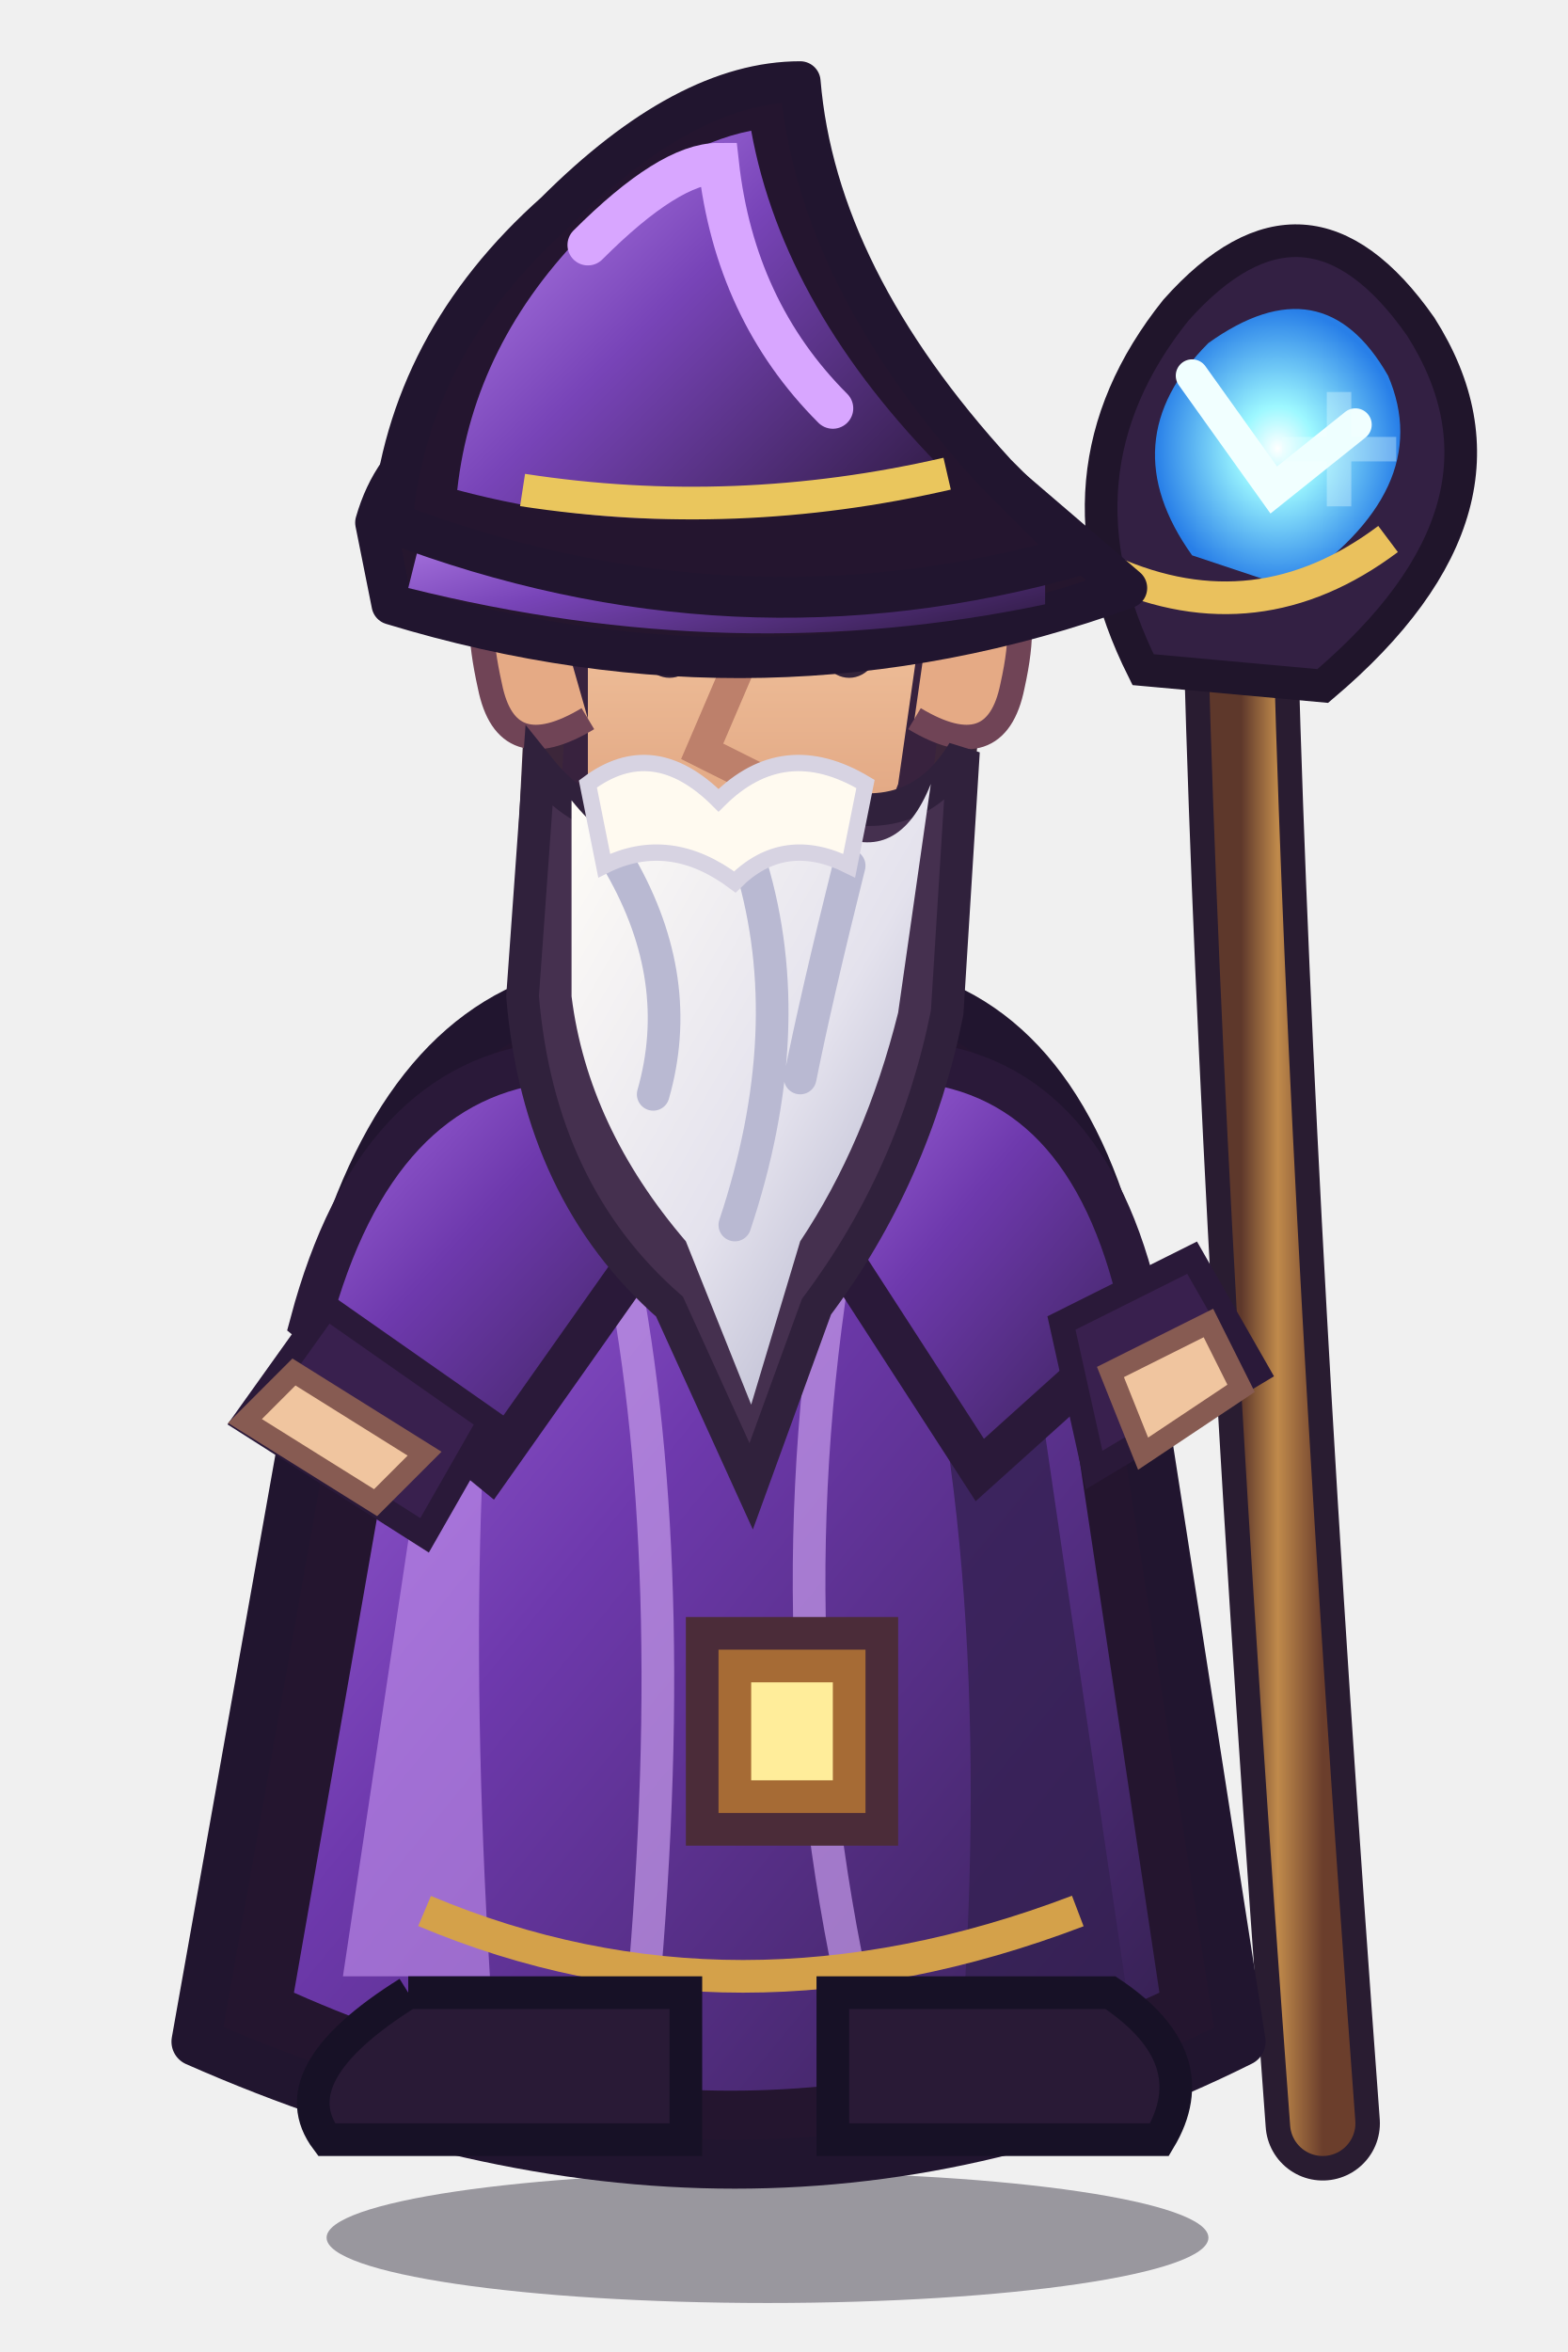
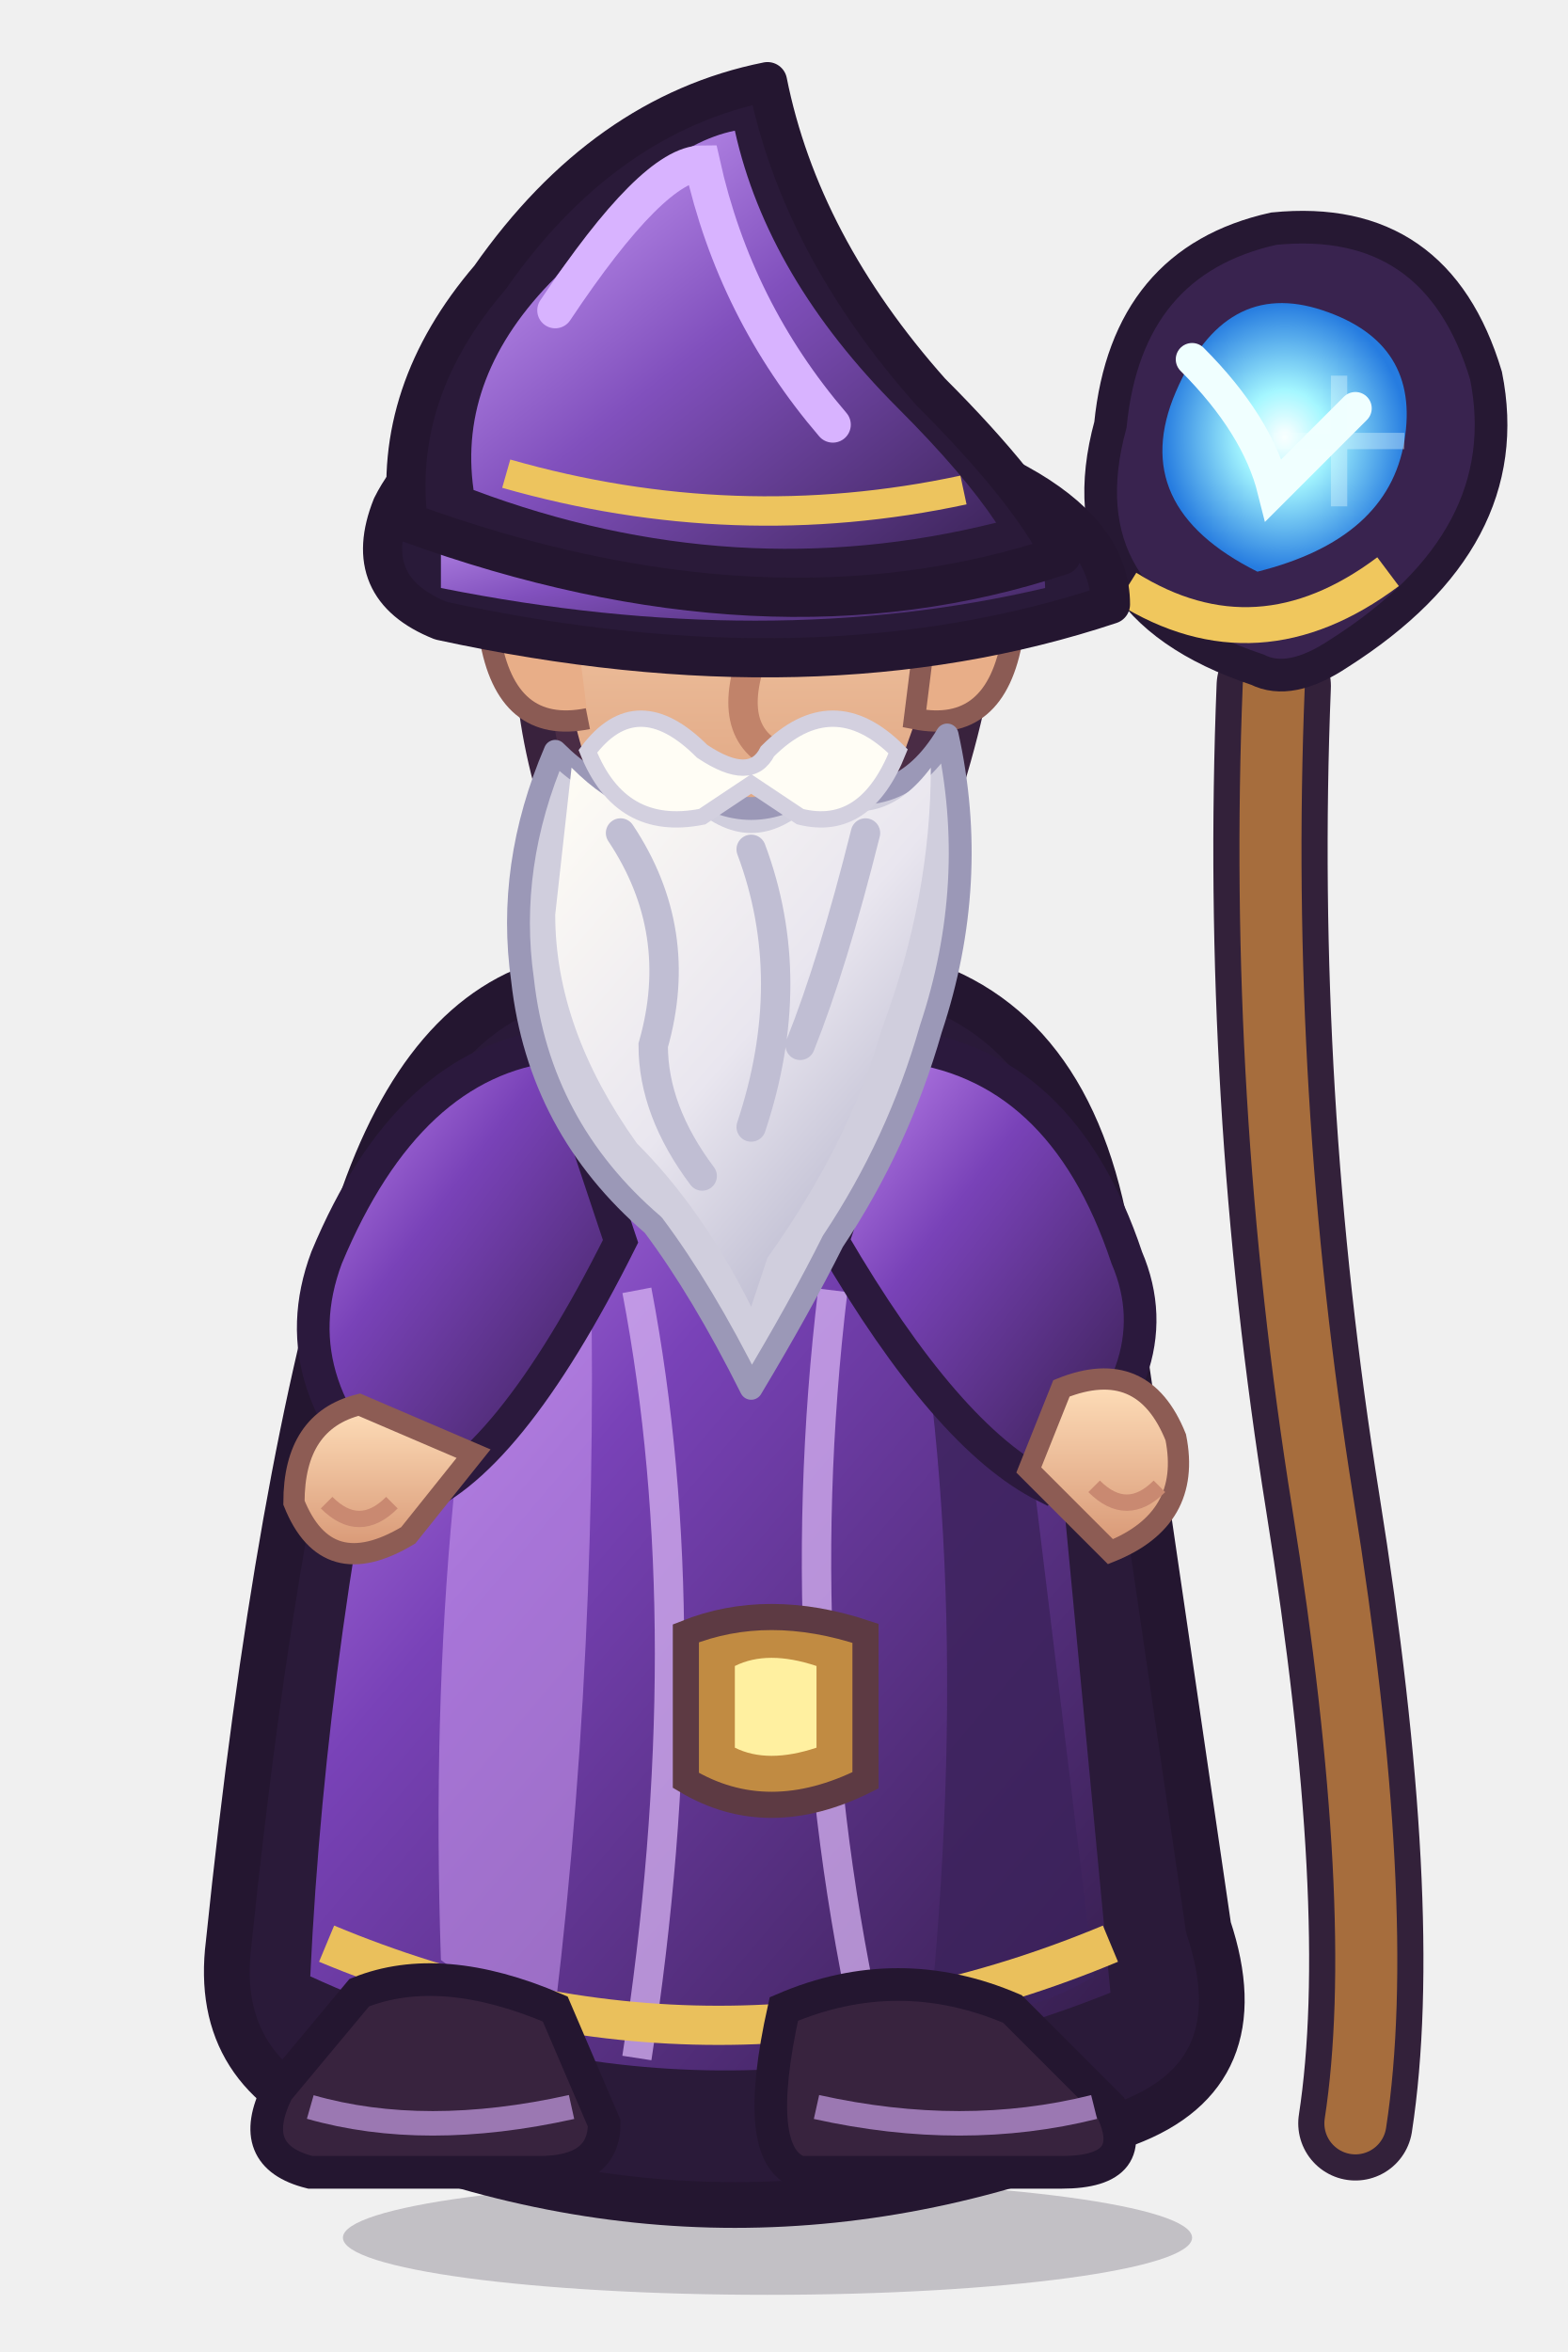
<svg xmlns="http://www.w3.org/2000/svg" width="96" height="144" viewBox="0 0 96 144" role="img" aria-label="Elder wizard idle frame 4">
  <defs>
-     <linearGradient id="robe" x1="0" y1="0" x2="1" y2="1">
-       <stop stop-color="#a66be2" />
-       <stop offset=".42" stop-color="#6e39ad" />
-       <stop offset="1" stop-color="#34204f" />
+     <linearGradient id="robe4idle" x1="0" y1="0" x2=".9" y2="1">
+       <stop stop-color="#c58bf2" />
+       <stop offset=".4" stop-color="#7942b8" />
+       <stop offset="1" stop-color="#392052" />
    </linearGradient>
-     <linearGradient id="hat" x1="0" y1="0" x2="1" y2=".8">
-       <stop stop-color="#bd8af1" />
-       <stop offset=".48" stop-color="#7844b8" />
-       <stop offset="1" stop-color="#382051" />
+     <linearGradient id="hat4idle" x1="0" y1="0" x2="1" y2="1">
+       <stop stop-color="#d3a7ff" />
+       <stop offset=".48" stop-color="#8150bd" />
+       <stop offset="1" stop-color="#3c2459" />
    </linearGradient>
-     <linearGradient id="beard" x1="0" y1="0" x2="1" y2="1">
-       <stop stop-color="#fffdf7" />
-       <stop offset=".55" stop-color="#e4e2ed" />
-       <stop offset="1" stop-color="#a5a6c2" />
+     <linearGradient id="beard4idle" x1="0" y1="0" x2=".8" y2="1">
+       <stop stop-color="#fffdf5" />
+       <stop offset=".55" stop-color="#e9e6ef" />
+       <stop offset="1" stop-color="#b2b1c9" />
    </linearGradient>
-     <linearGradient id="skin" x1="0" y1="0" x2="0" y2="1">
-       <stop stop-color="#ffdbb4" />
-       <stop offset="1" stop-color="#d99875" />
+     <linearGradient id="skin4idle" x1="0" y1="0" x2="0" y2="1">
+       <stop stop-color="#ffdfba" />
+       <stop offset="1" stop-color="#d79674" />
    </linearGradient>
-     <radialGradient id="gem">
+     <radialGradient id="gem4idle">
      <stop stop-color="#fff" />
-       <stop offset=".3" stop-color="#9df8ff" />
-       <stop offset="1" stop-color="#287fe8" />
+       <stop offset=".35" stop-color="#a5f7ff" />
+       <stop offset="1" stop-color="#267ce0" />
    </radialGradient>
-     <linearGradient id="wood" x1="0" y1="0" x2="1" y2="0">
-       <stop stop-color="#5e382b" />
-       <stop offset=".45" stop-color="#c08a4b" />
-       <stop offset="1" stop-color="#6b3e2c" />
-     </linearGradient>
  </defs>
-   <ellipse cx="47" cy="137" rx="27" ry="4" fill="#171124" opacity=".4" />
-   <path d="M76 40Q77 76 81 130" fill="none" stroke="#291c31" stroke-width="7" stroke-linecap="round" />
-   <path d="M76 40Q77 76 81 130" fill="none" stroke="url(#wood)" stroke-width="4" stroke-linecap="round" />
-   <path d="M70 41Q64 29 72 19Q80 10 87 20Q94 31 81 42Z" fill="#332043" stroke="#20152b" stroke-width="2" />
-   <path d="M73 34Q68 27 74 21Q81 16 85 23Q88 30 79 36Z" fill="url(#gem)" />
-   <path d="M73 23l5 7 5-4" fill="none" stroke="#f1ffff" stroke-width="2" stroke-linecap="round" />
-   <path d="M68 35Q77 39 85 33" fill="none" stroke="#eac15d" stroke-width="2" />
-   <path d="M34 61Q24 64 20 80L12 125Q46 140 76 125L69 80Q66 64 56 61Z" fill="#24152f" stroke="#21152f" stroke-width="3" stroke-linejoin="round" />
-   <path d="M35 63Q27 68 25 82L18 122Q45 134 71 122L65 82Q62 68 55 63Z" fill="url(#robe)" />
-   <path d="M32 68Q28 88 30 121L21 121L27 81Z" fill="#bd8ce9" opacity=".65" />
-   <path d="M54 71Q61 92 59 123L69 122L63 81Z" fill="#342052" opacity=".8" />
-   <path d="M38 77Q42 97 39 126M51 78Q47 104 54 129" fill="none" stroke="#c49ae9" stroke-width="2" opacity=".7" />
-   <path d="M26 117Q45 125 66 117" fill="none" stroke="#d4a14a" stroke-width="2" />
-   <path d="M43 100h11v12H43z" fill="#a66b35" stroke="#4b2c39" stroke-width="2" />
-   <path d="M46 103h5v6h-5z" fill="#ffed9a" />
-   <path d="M34 65Q23 66 19 81L30 90L42 73Z" fill="url(#robe)" stroke="#2a1939" stroke-width="2.5" />
-   <path d="M56 65Q67 66 70 81L60 90L49 73Z" fill="url(#robe)" stroke="#2a1939" stroke-width="2.5" />
-   <path d="M20 80l10 7-4 7-11-7zM65 81l8-4 4 7-10 6z" fill="#39204e" stroke="#2a1939" stroke-width="1.5" />
-   <path d="M18 84l8 5-3 3-8-5zM68 84l6-3 2 4-6 4z" fill="#f0c59f" stroke="#875b52" stroke-width="1.3" />
-   <path d="M34 31Q33 22 45 21Q58 21 60 33L58 51Q54 61 46 62Q36 60 33 51Z" fill="#38223e" stroke="#3c263a" stroke-width="2.5" />
-   <path d="M36 32Q36 25 46 25Q56 25 57 34L55 48Q52 56 46 57Q38 55 36 48Z" fill="url(#skin)" />
-   <path d="M34 37Q28 33 30 42Q31 47 36 44M57 37Q64 33 62 42Q61 47 56 44" fill="#e5aa85" stroke="#704456" stroke-width="1.5" />
-   <path d="M37 35q4-3 8 0M48 35q4-3 7 0" fill="none" stroke="#756071" stroke-width="2.3" stroke-linecap="round" />
-   <ellipse cx="41" cy="39" rx="2" ry="2.5" fill="#33233a" />
-   <ellipse cx="52" cy="39" rx="2" ry="2.5" fill="#33233a" />
-   <circle cx="41.5" cy="38.5" r=".7" fill="#fff" />
-   <circle cx="52.5" cy="38.5" r=".7" fill="#fff" />
-   <path d="M46 39l-3 7 4 2" fill="none" stroke="#bd806b" stroke-width="2" stroke-linecap="round" />
-   <path d="M33 47Q37 52 42 49Q46 53 50 49Q56 51 59 46L58 62Q56 72 50 80L46 91L41 80Q33 73 32 61Z" fill="#45304f" stroke="#30213c" stroke-width="2" />
-   <path d="M35 49Q39 54 43 51Q47 54 51 51Q55 53 57 48L55 62Q53 70 49 76L46 86L42 76Q36 69 35 61Z" fill="url(#beard)" />
-   <path d="M38 53Q42 60 40 67M46 53Q49 63 45 75M52 53Q50 61 49 66" fill="none" stroke="#b9b9d2" stroke-width="2" stroke-linecap="round" />
-   <path d="M36 48Q40 45 44 49Q48 45 53 48L52 53Q48 51 45 54Q41 51 37 53Z" fill="#fffaf0" stroke="#d7d3e2" stroke-width="1" />
-   <path d="M23 32Q25 25 34 25L62 30L69 36Q47 44 24 37Z" fill="#25162e" stroke="#21152f" stroke-width="2.5" stroke-linejoin="round" />
-   <path d="M26 32Q42 28 64 34L64 37Q45 41 25 36Z" fill="url(#hat)" />
-   <path d="M29 33Q46 36 61 34" fill="none" stroke="#f2c65a" stroke-width="2" />
-   <path d="M24 32Q25 21 34 13Q42 5 49 5Q50 17 61 29L66 34Q45 40 24 32Z" fill="#24152f" stroke="#21152f" stroke-width="2.5" stroke-linejoin="round" />
-   <path d="M28 30Q29 21 36 14Q41 9 46 8Q48 19 58 29Q43 34 28 30Z" fill="url(#hat)" />
-   <path d="M36 15Q41 10 44 10Q45 19 51 25" fill="none" stroke="#d8a6ff" stroke-width="2.5" stroke-linecap="round" />
-   <path d="M32 30Q45 32 58 29" fill="none" stroke="#eac65d" stroke-width="2" />
-   <path d="M25 122h17v9H20q-3-4 5-9M51 122h17q6 4 3 9H51z" fill="#291a36" stroke="#171126" stroke-width="2" />
-   <g fill="#b8f7ff">
-     <path d="M82 24v7m-3.5-3.5h7" stroke="#e9ffff" stroke-width="1.5" opacity="0.35" />
+   <ellipse cx="47" cy="137" rx="26" ry="3.5" fill="#21152d" opacity=".22" />
+   <path d="M78 42Q77 67 81 92T83 130" fill="none" stroke="#33213a" stroke-width="7" stroke-linecap="round" />
+   <path d="M78 42Q77 67 81 92T83 130" fill="none" stroke="#a66d3d" stroke-width="3.8" stroke-linecap="round" />
+   <path d="M77 41Q65 37 68 26Q69 16 78 14Q88 13 91 23Q93 33 82 40Q79 42 77 41Z" fill="#39234f" stroke="#261833" stroke-width="2" />
+   <path d="M77 35Q69 31 72 24Q75 17 81 19Q87 21 86 27Q85 33 77 35Z" fill="url(#gem4idle)" />
+   <path d="M73 22q4 4 5 8l5-5" fill="none" stroke="#f0ffff" stroke-width="2" stroke-linecap="round" />
+   <path d="M69 36q8 5 16-1" fill="none" stroke="#f0c75d" stroke-width="2.2" />
+   <path d="M34 60Q26 62 22 74Q17 90 14 119Q13 127 21 130Q45 140 69 130Q77 127 74 118L68 77Q66 63 56 60Z" fill="#2a1a39" stroke="#241630" stroke-width="2.8" stroke-linejoin="round" />
+   <path d="M35 63Q28 66 25 78Q20 100 19 121Q43 132 68 122L64 80Q62 67 55 63Z" fill="url(#robe4idle)" />
+   <path d="M32 68Q26 90 27 120Q31 123 34 123Q37 98 36 71Z" fill="#c99af0" opacity=".58" />
+   <path d="M54 69Q60 92 57 123Q62 124 67 121L62 80Q60 72 54 69Z" fill="#3c225c" opacity=".82" />
+   <path d="M39 79Q43 100 39 126M51 79Q48 104 54 128" fill="none" stroke="#d6b1f1" stroke-width="1.8" opacity=".75" />
+   <path d="M20 119Q44 129 68 119" fill="none" stroke="#eac05c" stroke-width="2.4" />
+   <path d="M34 64Q25 65 20 77Q17 85 25 92Q31 90 38 76Z" fill="url(#robe4idle)" stroke="#2b193d" stroke-width="2" />
+   <path d="M55 64Q65 65 69 77Q72 84 64 91Q58 88 51 76Z" fill="url(#robe4idle)" stroke="#2b193d" stroke-width="2" />
+   <path d="M22 86Q18 87 18 92Q20 97 25 94L29 89Z" fill="url(#skin4idle)" stroke="#8d5c54" stroke-width="1.3" />
+   <path d="M65 85Q70 83 72 88Q73 93 68 95L63 90Z" fill="url(#skin4idle)" stroke="#8d5c54" stroke-width="1.3" />
+   <path d="M20 92q2 2 4 0m43-1q2 2 4 0" fill="none" stroke="#c98971" stroke-width="1" />
+   <path d="M34 31Q33 22 43 20Q54 19 59 28Q62 35 58 48Q56 57 48 61Q39 59 34 49Q31 39 34 31Z" fill="#4a2c45" stroke="#39223d" stroke-width="2" />
+   <path d="M36 31Q36 24 45 23Q54 23 57 31Q59 37 55 47Q53 54 47 57Q40 55 36 47Q33 38 36 31Z" fill="url(#skin4idle)" />
+   <path d="M35 36Q29 32 30 39Q31 45 36 44M57 36Q64 32 62 39Q61 45 56 44Z" fill="#e8ae88" stroke="#8b5b54" stroke-width="1.3" />
+   <path d="M37 34Q41 31 45 34M48 34Q52 31 56 34" fill="none" stroke="#887061" stroke-width="2.2" stroke-linecap="round" />
+   <ellipse cx="41" cy="38" rx="2.1" ry="2.5" fill="#30213a" />
+   <ellipse cx="52" cy="38" rx="2.1" ry="2.5" fill="#30213a" />
+   <circle cx="41.7" cy="37.4" r=".8" fill="#fff" />
+   <circle cx="52.7" cy="37.4" r=".8" fill="#fff" />
+   <path d="M47 38Q44 44 47 46L49 46" fill="none" stroke="#c1836a" stroke-width="1.8" stroke-linecap="round" />
+   <path d="M34 46Q38 50 42 48Q46 51 50 48Q55 50 58 45Q60 54 57 63Q55 70 51 76Q49 80 46 85Q43 79 40 75Q33 69 32 60Q31 53 34 46Z" fill="#d0cedd" stroke="#9b98b7" stroke-width="1.4" stroke-linejoin="round" />
+   <path d="M35 47Q39 51 42 49Q46 53 50 49Q54 51 57 47Q57 55 54 63Q52 70 47 77L46 80Q43 74 39 70Q34 63 34 56Z" fill="url(#beard4idle)" />
+   <path d="M38 51Q42 57 40 64Q40 68 43 72M46 52Q49 60 46 69M53 51Q51 59 49 64" fill="none" stroke="#c0bed3" stroke-width="1.8" stroke-linecap="round" />
+   <path d="M36 46Q39 42 43 46Q46 48 47 46Q51 42 55 46Q53 51 49 50L46 48L43 50Q38 51 36 46Z" fill="#fffdf5" stroke="#d3d0df" stroke-width="1" />
+   <path d="M24 31Q27 25 37 25Q51 23 63 30Q68 33 68 37Q50 43 27 38Q22 36 24 31Z" fill="#291a39" stroke="#241630" stroke-width="2.4" stroke-linejoin="round" />
+   <path d="M27 31Q42 27 62 32Q64 34 64 36Q47 40 27 36Z" fill="url(#hat4idle)" />
+   <path d="M29 32Q45 36 62 33" fill="none" stroke="#f3c65b" stroke-width="2" />
+   <path d="M25 32Q24 24 30 17Q37 7 47 5Q49 15 57 24Q63 30 65 34Q47 40 25 32Z" fill="#2a1a39" stroke="#241630" stroke-width="2.4" stroke-linejoin="round" />
+   <path d="M29 30Q28 23 34 17Q40 9 45 8Q47 17 55 25Q59 29 61 32Q45 36 29 30Z" fill="url(#hat4idle)" />
+   <path d="M34 19Q40 10 43 10Q45 19 51 26" fill="none" stroke="#d8b3ff" stroke-width="2.2" stroke-linecap="round" />
+   <path d="M31 29Q45 33 59 30" fill="none" stroke="#edc45e" stroke-width="1.8" />
+   <path d="M22 122Q27 120 34 123L37 130Q37 133 33 133L19 133Q15 132 17 128Z" fill="#38233e" stroke="#241630" stroke-width="2" />
+   <path d="M48 123Q55 120 62 123L68 129Q70 133 65 133L49 133Q46 132 48 123Z" fill="#38233e" stroke="#241630" stroke-width="2" />
+   <path d="M19 129Q26 131 35 129M50 129Q59 131 67 129" fill="none" stroke="#9b78b2" stroke-width="1.5" />
+   <path d="M42 100Q47 98 53 100L53 109Q47 112 42 109Z" fill="#c18b42" stroke="#5d3a43" stroke-width="1.6" />
+   <path d="M45 102Q47 101 50 102L50 107Q47 108 45 107Z" fill="#fff0a0" />
+   <g fill="#baf7ff" stroke="#efffff" stroke-width="1">
+     <path d="M82 23v8m-4-4h8" opacity="0.35" />
  </g>
</svg>
